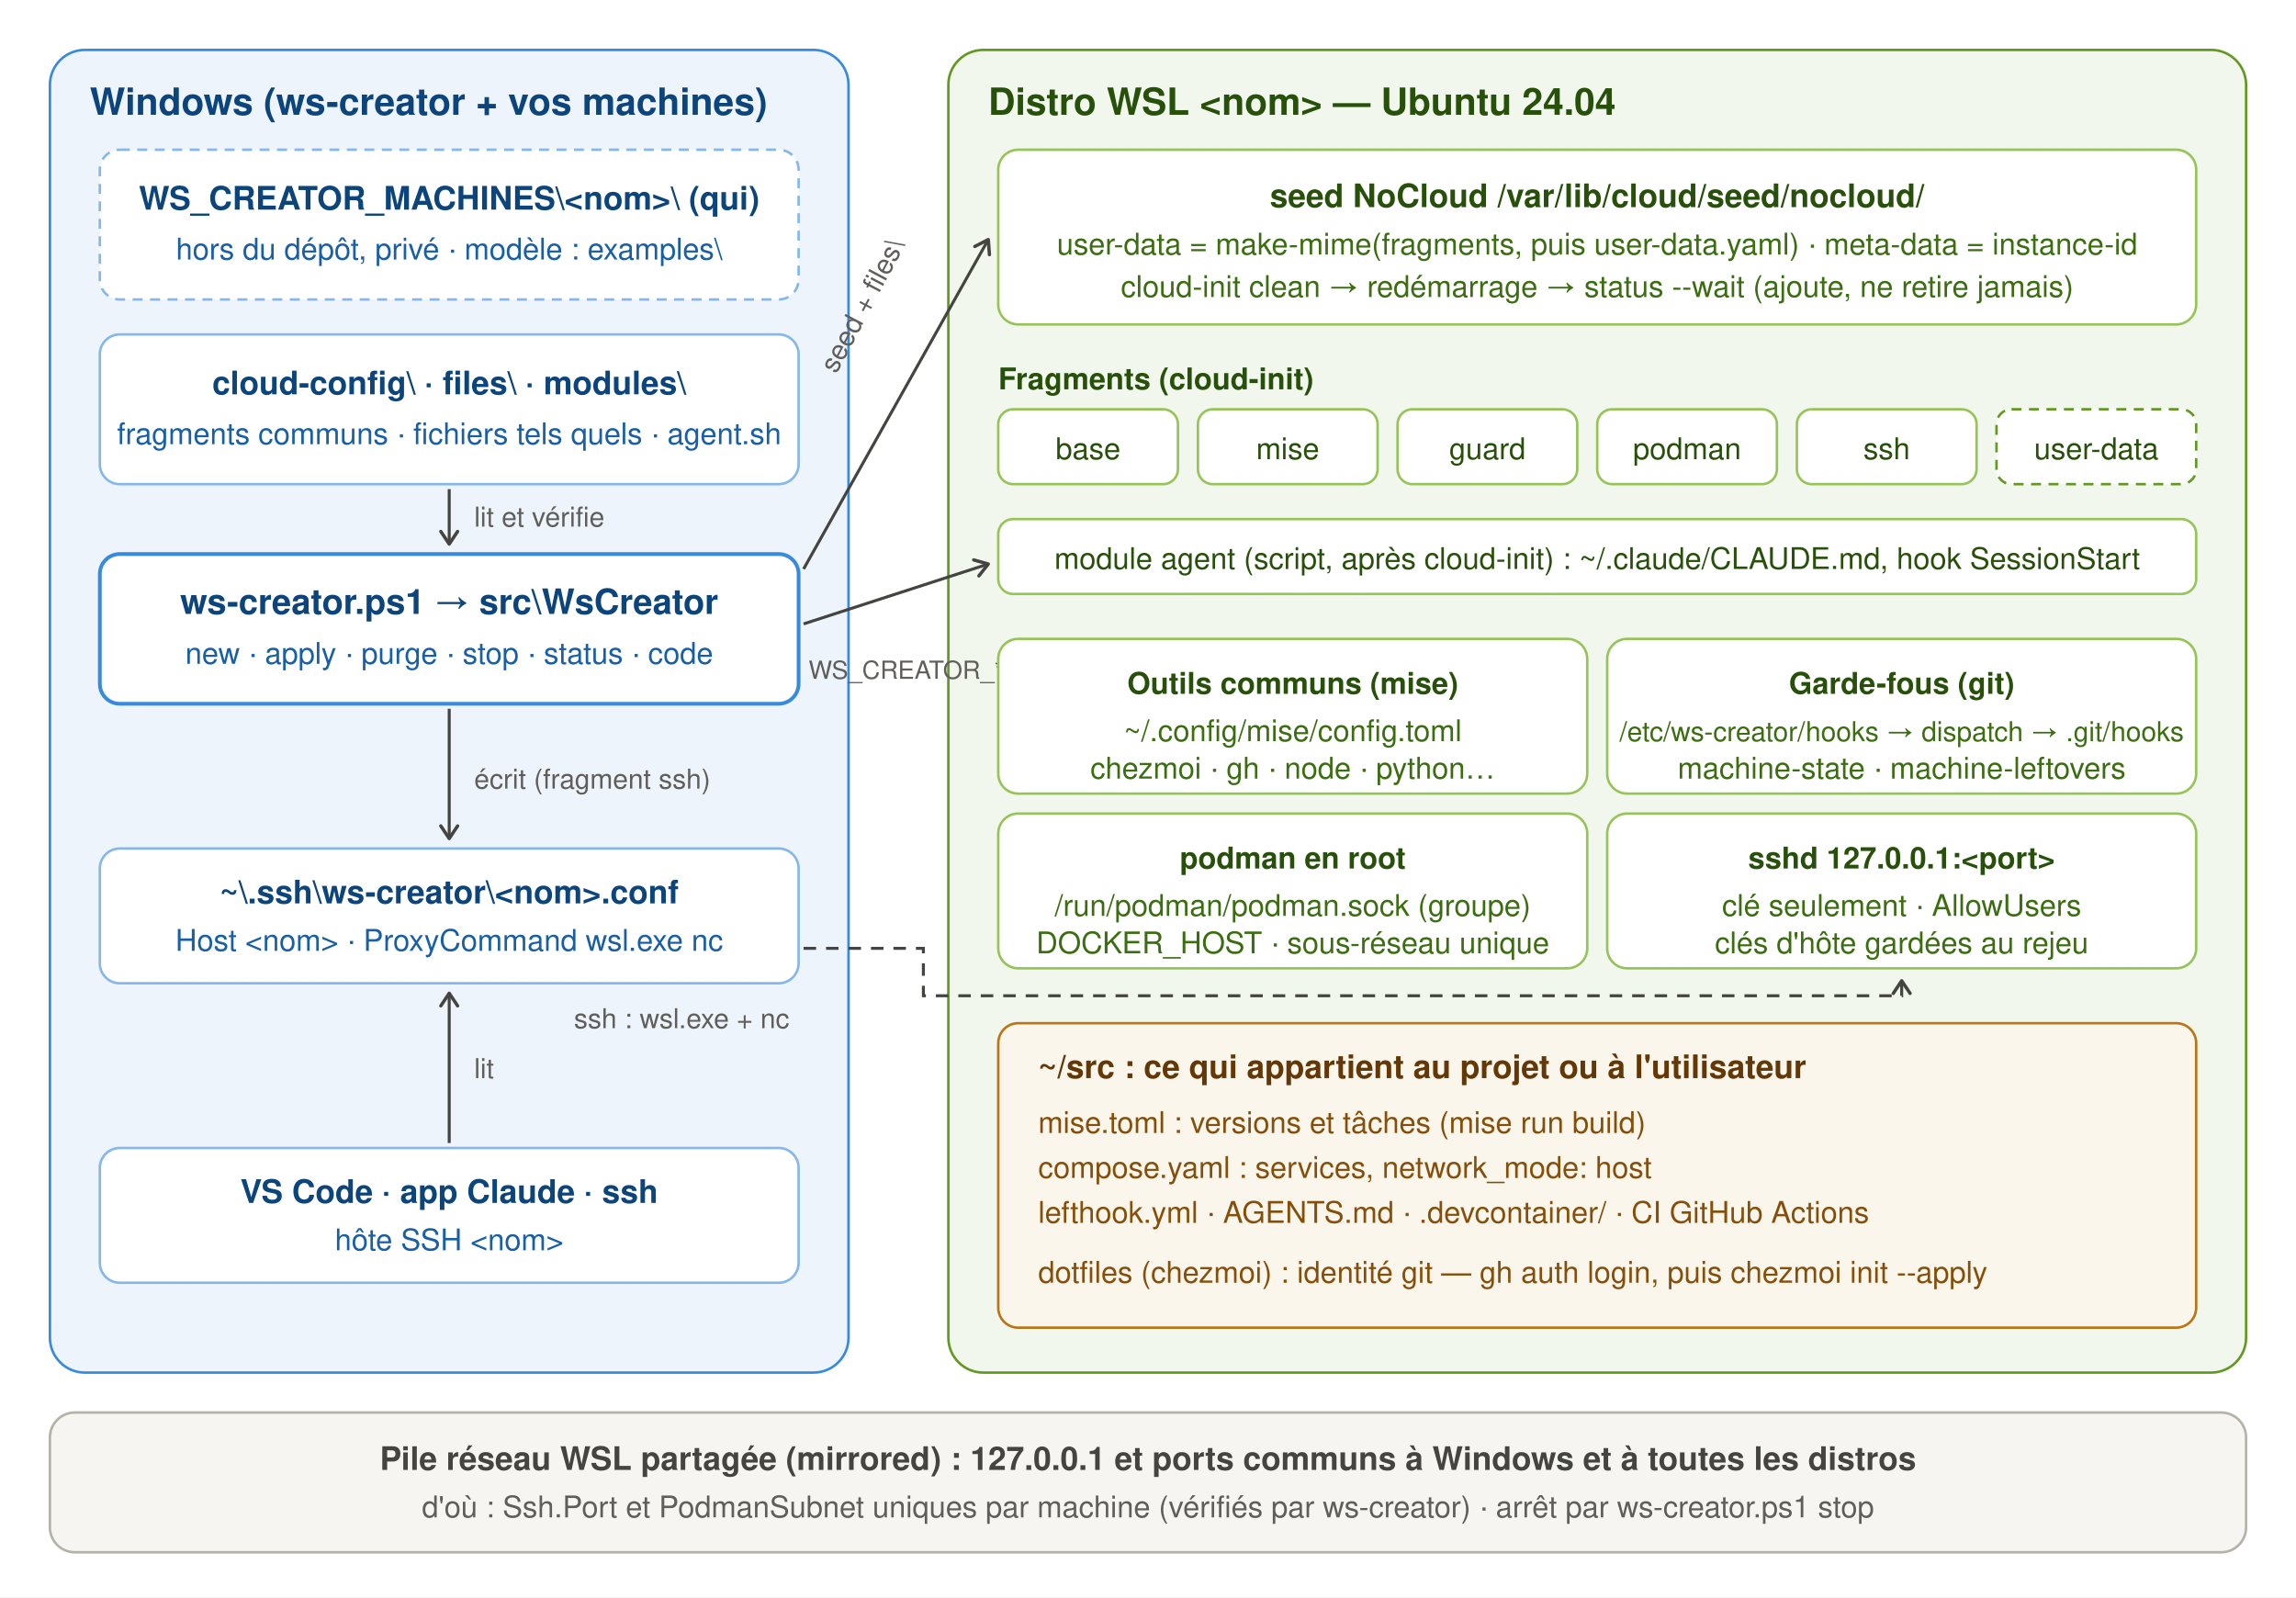
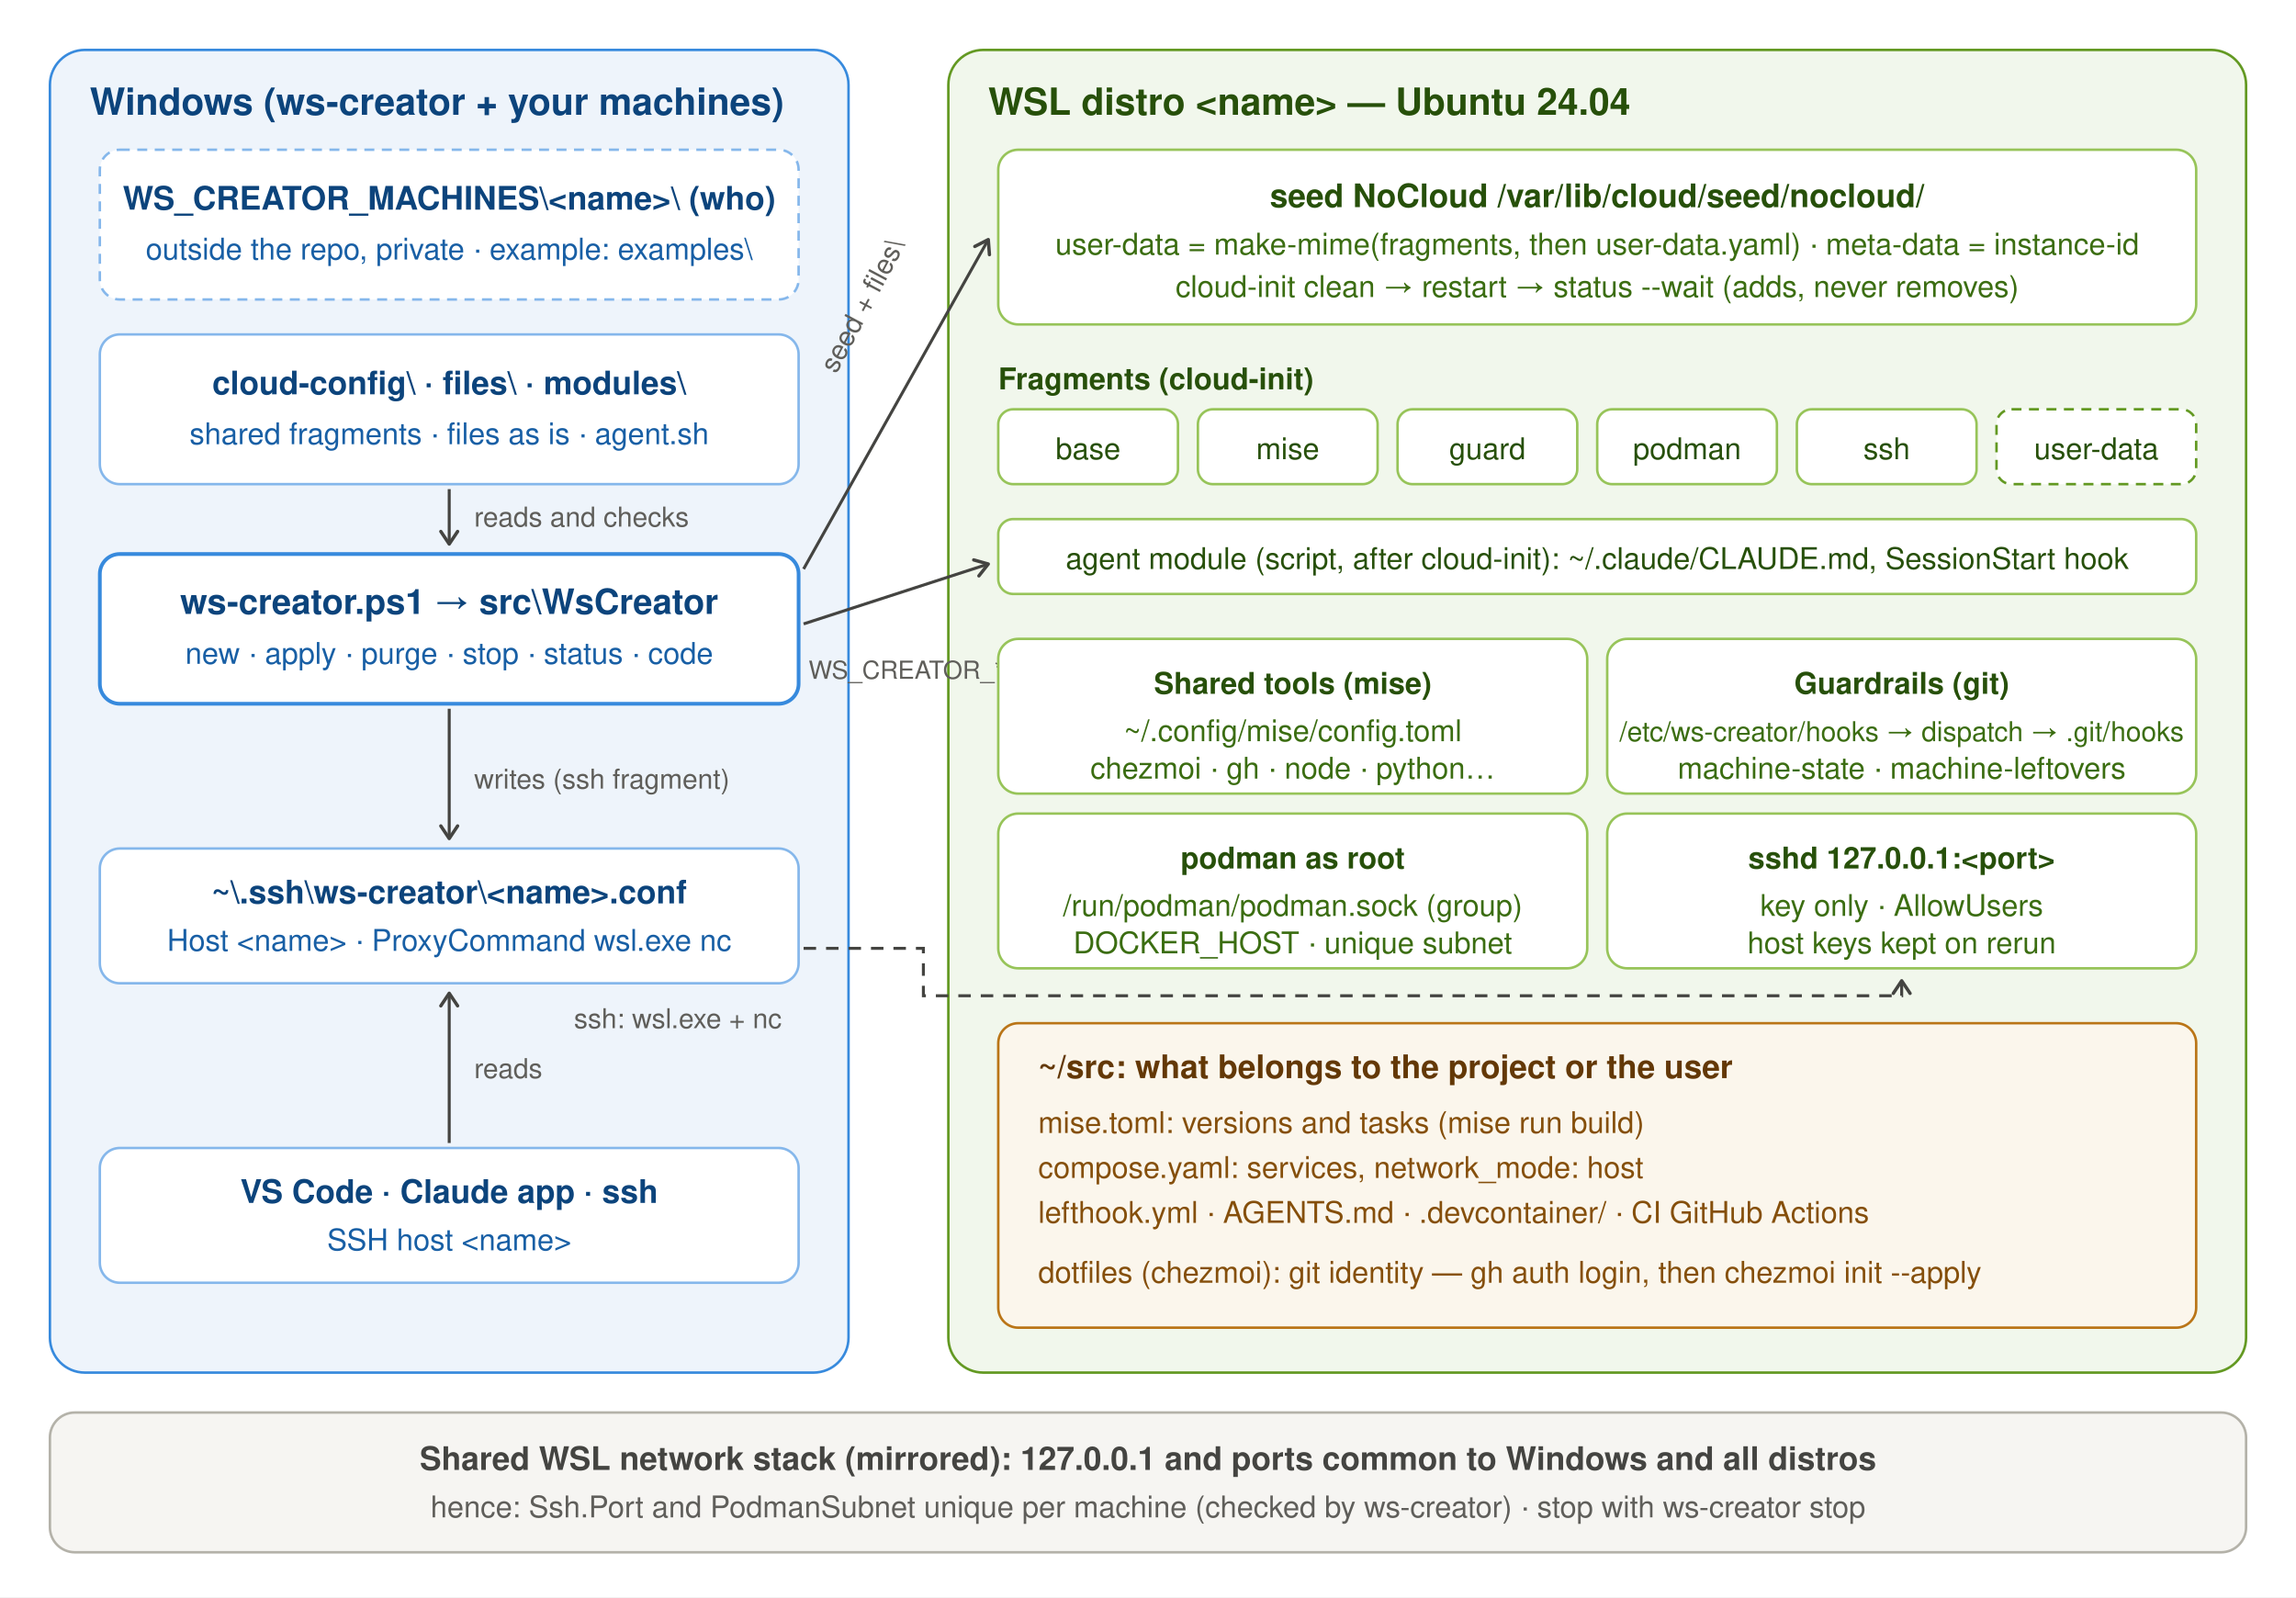
<svg xmlns="http://www.w3.org/2000/svg" width="920" height="640" viewBox="0 0 920 640" font-family="Segoe UI, Helvetica, Arial, sans-serif">
  <defs>
    <marker id="a" viewBox="0 0 10 10" refX="8" refY="5" markerWidth="7" markerHeight="7" orient="auto-start-reverse">
      <path d="M2 1L8 5L2 9" fill="none" stroke="#444441" stroke-width="1.6" stroke-linecap="round" stroke-linejoin="round" />
    </marker>
  </defs>
  <rect width="920" height="640" fill="#ffffff" />
  <rect x="20" y="20" width="320" height="530" rx="14" fill="#EEF4FB" stroke="#378ADD" />
-   <text x="36" y="46" font-size="15" font-weight="600" fill="#0C447C">Windows (ws-creator + vos machines)</text>
+   <text x="36" y="46" font-size="15" font-weight="600" fill="#0C447C">Windows (ws-creator + your machines)</text>
  <rect x="40" y="60" width="280" height="60" rx="8" fill="#fff" stroke="#85B7EB" stroke-dasharray="4 3" />
-   <text x="180" y="84" font-size="13" font-weight="600" fill="#0C447C" text-anchor="middle">WS_CREATOR_MACHINES\&lt;nom&gt;\  (qui)</text>
-   <text x="180" y="104" font-size="12" fill="#185FA5" text-anchor="middle">hors du dépôt, privé · modèle : examples\</text>
+   <text x="180" y="84" font-size="13" font-weight="600" fill="#0C447C" text-anchor="middle">WS_CREATOR_MACHINES\&lt;name&gt;\  (who)</text>
+   <text x="180" y="104" font-size="12" fill="#185FA5" text-anchor="middle">outside the repo, private · example: examples\</text>
  <rect x="40" y="134" width="280" height="60" rx="8" fill="#fff" stroke="#85B7EB" />
  <text x="180" y="158" font-size="13" font-weight="600" fill="#0C447C" text-anchor="middle">cloud-config\  ·  files\  ·  modules\</text>
-   <text x="180" y="178" font-size="12" fill="#185FA5" text-anchor="middle">fragments communs · fichiers tels quels · agent.sh</text>
+   <text x="180" y="178" font-size="12" fill="#185FA5" text-anchor="middle">shared fragments · files as is · agent.sh</text>
  <rect x="40" y="222" width="280" height="60" rx="8" fill="#fff" stroke="#378ADD" stroke-width="1.5" />
  <text x="180" y="246" font-size="14" font-weight="600" fill="#0C447C" text-anchor="middle">ws-creator.ps1 → src\WsCreator</text>
  <text x="180" y="266" font-size="12" fill="#185FA5" text-anchor="middle">new · apply · purge · stop · status · code</text>
  <line x1="180" y1="196" x2="180" y2="218" stroke="#444441" stroke-width="1.2" marker-end="url(#a)" />
-   <text x="190" y="211" font-size="11" fill="#5F5E5A">lit et vérifie</text>
+   <text x="190" y="211" font-size="11" fill="#5F5E5A">reads and checks</text>
  <rect x="40" y="340" width="280" height="54" rx="8" fill="#fff" stroke="#85B7EB" />
-   <text x="180" y="362" font-size="13" font-weight="600" fill="#0C447C" text-anchor="middle">~\.ssh\ws-creator\&lt;nom&gt;.conf</text>
-   <text x="180" y="381" font-size="12" fill="#185FA5" text-anchor="middle">Host &lt;nom&gt; · ProxyCommand wsl.exe nc</text>
+   <text x="180" y="362" font-size="13" font-weight="600" fill="#0C447C" text-anchor="middle">~\.ssh\ws-creator\&lt;name&gt;.conf</text>
+   <text x="180" y="381" font-size="12" fill="#185FA5" text-anchor="middle">Host &lt;name&gt; · ProxyCommand wsl.exe nc</text>
  <line x1="180" y1="284" x2="180" y2="336" stroke="#444441" stroke-width="1.2" marker-end="url(#a)" />
-   <text x="190" y="316" font-size="11" fill="#5F5E5A">écrit (fragment ssh)</text>
+   <text x="190" y="316" font-size="11" fill="#5F5E5A">writes (ssh fragment)</text>
  <rect x="40" y="460" width="280" height="54" rx="8" fill="#fff" stroke="#85B7EB" />
-   <text x="180" y="482" font-size="13" font-weight="600" fill="#0C447C" text-anchor="middle">VS Code · app Claude · ssh</text>
-   <text x="180" y="501" font-size="12" fill="#185FA5" text-anchor="middle">hôte SSH &lt;nom&gt;</text>
+   <text x="180" y="482" font-size="13" font-weight="600" fill="#0C447C" text-anchor="middle">VS Code · Claude app · ssh</text>
+   <text x="180" y="501" font-size="12" fill="#185FA5" text-anchor="middle">SSH host &lt;name&gt;</text>
  <line x1="180" y1="458" x2="180" y2="398" stroke="#444441" stroke-width="1.2" marker-end="url(#a)" />
-   <text x="190" y="432" font-size="11" fill="#5F5E5A">lit</text>
+   <text x="190" y="432" font-size="11" fill="#5F5E5A">reads</text>
  <rect x="380" y="20" width="520" height="530" rx="14" fill="#F1F7EC" stroke="#639922" />
-   <text x="396" y="46" font-size="15" font-weight="600" fill="#27500A">Distro WSL &lt;nom&gt; — Ubuntu 24.04</text>
+   <text x="396" y="46" font-size="15" font-weight="600" fill="#27500A">WSL distro &lt;name&gt; — Ubuntu 24.04</text>
  <rect x="400" y="60" width="480" height="70" rx="8" fill="#fff" stroke="#97C459" />
  <text x="640" y="83" font-size="13" font-weight="600" fill="#27500A" text-anchor="middle">seed NoCloud  /var/lib/cloud/seed/nocloud/</text>
-   <text x="640" y="102" font-size="12" fill="#3B6D11" text-anchor="middle">user-data = make-mime(fragments, puis user-data.yaml) · meta-data = instance-id</text>
-   <text x="640" y="119" font-size="12" fill="#3B6D11" text-anchor="middle">cloud-init clean → redémarrage → status --wait (ajoute, ne retire jamais)</text>
+   <text x="640" y="102" font-size="12" fill="#3B6D11" text-anchor="middle">user-data = make-mime(fragments, then user-data.yaml) · meta-data = instance-id</text>
+   <text x="640" y="119" font-size="12" fill="#3B6D11" text-anchor="middle">cloud-init clean → restart → status --wait (adds, never removes)</text>
  <line x1="322" y1="228" x2="396" y2="96" stroke="#444441" stroke-width="1.2" marker-end="url(#a)" />
  <text x="335" y="150" font-size="11" fill="#5F5E5A" transform="rotate(-62 335 150)">seed + files\</text>
  <text x="400" y="156" font-size="12" font-weight="600" fill="#27500A">Fragments (cloud-init)</text>
  <g font-size="12" text-anchor="middle">
    <rect x="400" y="164" width="72" height="30" rx="6" fill="#fff" stroke="#97C459" />
    <text x="436" y="184" fill="#27500A">base</text>
    <rect x="480" y="164" width="72" height="30" rx="6" fill="#fff" stroke="#97C459" />
    <text x="516" y="184" fill="#27500A">mise</text>
    <rect x="560" y="164" width="72" height="30" rx="6" fill="#fff" stroke="#97C459" />
    <text x="596" y="184" fill="#27500A">guard</text>
    <rect x="640" y="164" width="72" height="30" rx="6" fill="#fff" stroke="#97C459" />
    <text x="676" y="184" fill="#27500A">podman</text>
    <rect x="720" y="164" width="72" height="30" rx="6" fill="#fff" stroke="#97C459" />
    <text x="756" y="184" fill="#27500A">ssh</text>
    <rect x="800" y="164" width="80" height="30" rx="6" fill="#fff" stroke="#639922" stroke-dasharray="4 3" />
    <text x="840" y="184" fill="#27500A">user-data</text>
  </g>
  <rect x="400" y="208" width="480" height="30" rx="6" fill="#fff" stroke="#97C459" />
-   <text x="640" y="228" font-size="12" fill="#27500A" text-anchor="middle">module agent (script, après cloud-init) : ~/.claude/CLAUDE.md, hook SessionStart</text>
+   <text x="640" y="228" font-size="12" fill="#27500A" text-anchor="middle">agent module (script, after cloud-init): ~/.claude/CLAUDE.md, SessionStart hook</text>
  <line x1="322" y1="250" x2="396" y2="226" stroke="#444441" stroke-width="1.2" marker-end="url(#a)" />
  <text x="324" y="272" font-size="10" fill="#5F5E5A">WS_CREATOR_*</text>
  <g font-size="12">
    <rect x="400" y="256" width="236" height="62" rx="8" fill="#fff" stroke="#97C459" />
-     <text x="518" y="278" font-weight="600" fill="#27500A" text-anchor="middle">Outils communs (mise)</text>
+     <text x="518" y="278" font-weight="600" fill="#27500A" text-anchor="middle">Shared tools (mise)</text>
    <text x="518" y="297" fill="#3B6D11" text-anchor="middle">~/.config/mise/config.toml</text>
    <text x="518" y="312" fill="#3B6D11" text-anchor="middle">chezmoi · gh · node · python…</text>
    <rect x="644" y="256" width="236" height="62" rx="8" fill="#fff" stroke="#97C459" />
-     <text x="762" y="278" font-weight="600" fill="#27500A" text-anchor="middle">Garde-fous (git)</text>
+     <text x="762" y="278" font-weight="600" fill="#27500A" text-anchor="middle">Guardrails (git)</text>
    <text x="762" y="297" fill="#3B6D11" text-anchor="middle" font-size="11">/etc/ws-creator/hooks → dispatch → .git/hooks</text>
    <text x="762" y="312" fill="#3B6D11" text-anchor="middle">machine-state · machine-leftovers</text>
    <rect x="400" y="326" width="236" height="62" rx="8" fill="#fff" stroke="#97C459" />
-     <text x="518" y="348" font-weight="600" fill="#27500A" text-anchor="middle">podman en root</text>
-     <text x="518" y="367" fill="#3B6D11" text-anchor="middle">/run/podman/podman.sock (groupe)</text>
-     <text x="518" y="382" fill="#3B6D11" text-anchor="middle">DOCKER_HOST · sous-réseau unique</text>
+     <text x="518" y="348" font-weight="600" fill="#27500A" text-anchor="middle">podman as root</text>
+     <text x="518" y="367" fill="#3B6D11" text-anchor="middle">/run/podman/podman.sock (group)</text>
+     <text x="518" y="382" fill="#3B6D11" text-anchor="middle">DOCKER_HOST · unique subnet</text>
    <rect x="644" y="326" width="236" height="62" rx="8" fill="#fff" stroke="#97C459" />
    <text x="762" y="348" font-weight="600" fill="#27500A" text-anchor="middle">sshd 127.0.0.1:&lt;port&gt;</text>
-     <text x="762" y="367" fill="#3B6D11" text-anchor="middle">clé seulement · AllowUsers</text>
-     <text x="762" y="382" fill="#3B6D11" text-anchor="middle">clés d'hôte gardées au rejeu</text>
+     <text x="762" y="367" fill="#3B6D11" text-anchor="middle">key only · AllowUsers</text>
+     <text x="762" y="382" fill="#3B6D11" text-anchor="middle">host keys kept on rerun</text>
  </g>
  <path d="M322 380 L370 380 L370 399 L762 399 L762 393" fill="none" stroke="#444441" stroke-width="1.2" stroke-dasharray="5 4" marker-end="url(#a)" />
-   <text x="230" y="412" font-size="11" fill="#5F5E5A">ssh : wsl.exe + nc</text>
+   <text x="230" y="412" font-size="11" fill="#5F5E5A">ssh: wsl.exe + nc</text>
  <rect x="400" y="410" width="480" height="122" rx="8" fill="#FBF6EC" stroke="#BA7517" />
-   <text x="416" y="432" font-size="13" font-weight="600" fill="#633806">~/src : ce qui appartient au projet ou à l'utilisateur</text>
+   <text x="416" y="432" font-size="13" font-weight="600" fill="#633806">~/src: what belongs to the project or the user</text>
  <g font-size="12" fill="#854F0B">
-     <text x="416" y="454">mise.toml : versions et tâches (mise run build)</text>
-     <text x="416" y="472">compose.yaml : services, network_mode: host</text>
+     <text x="416" y="454">mise.toml: versions and tasks (mise run build)</text>
+     <text x="416" y="472">compose.yaml: services, network_mode: host</text>
    <text x="416" y="490">lefthook.yml · AGENTS.md · .devcontainer/ · CI GitHub Actions</text>
-     <text x="416" y="514">dotfiles (chezmoi) : identité git — gh auth login, puis chezmoi init --apply</text>
+     <text x="416" y="514">dotfiles (chezmoi): git identity — gh auth login, then chezmoi init --apply</text>
  </g>
  <rect x="20" y="566" width="880" height="56" rx="10" fill="#F6F5F2" stroke="#B4B2A9" />
-   <text x="460" y="589" font-size="13" font-weight="600" fill="#444441" text-anchor="middle">Pile réseau WSL partagée (mirrored) : 127.0.0.1 et ports communs à Windows et à toutes les distros</text>
-   <text x="460" y="608" font-size="12" fill="#5F5E5A" text-anchor="middle">d'où : Ssh.Port et PodmanSubnet uniques par machine (vérifiés par ws-creator) · arrêt par ws-creator.ps1 stop</text>
+   <text x="460" y="589" font-size="13" font-weight="600" fill="#444441" text-anchor="middle">Shared WSL network stack (mirrored): 127.0.0.1 and ports common to Windows and all distros</text>
+   <text x="460" y="608" font-size="12" fill="#5F5E5A" text-anchor="middle">hence: Ssh.Port and PodmanSubnet unique per machine (checked by ws-creator) · stop with ws-creator stop</text>
</svg>
